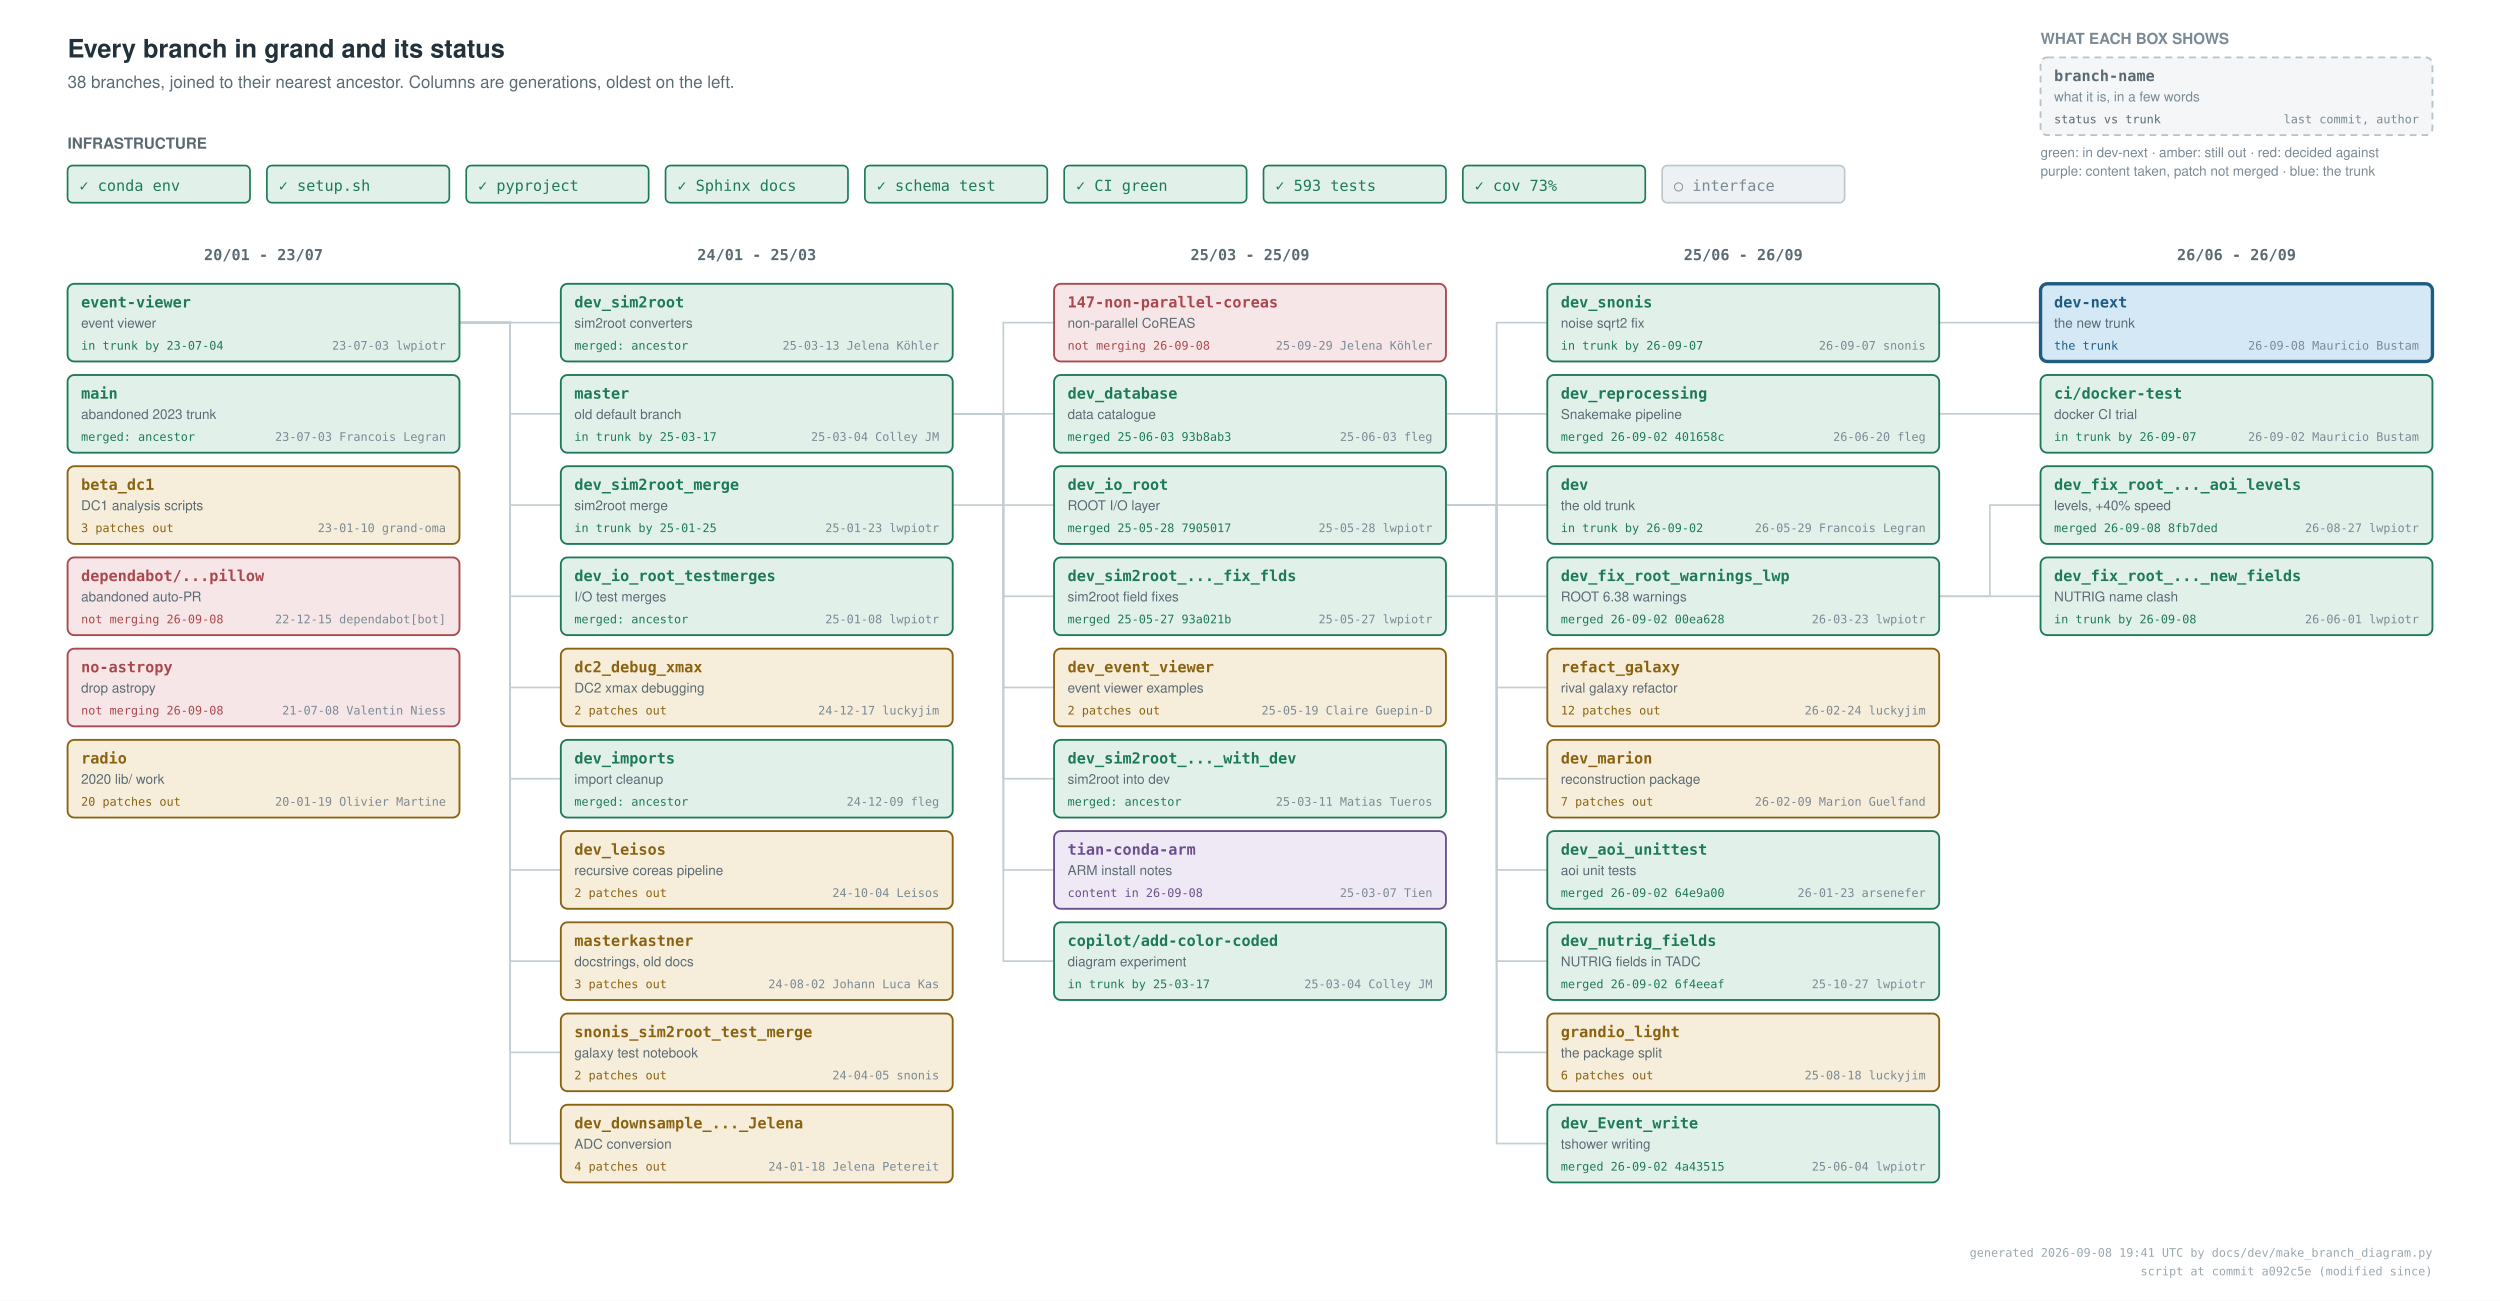
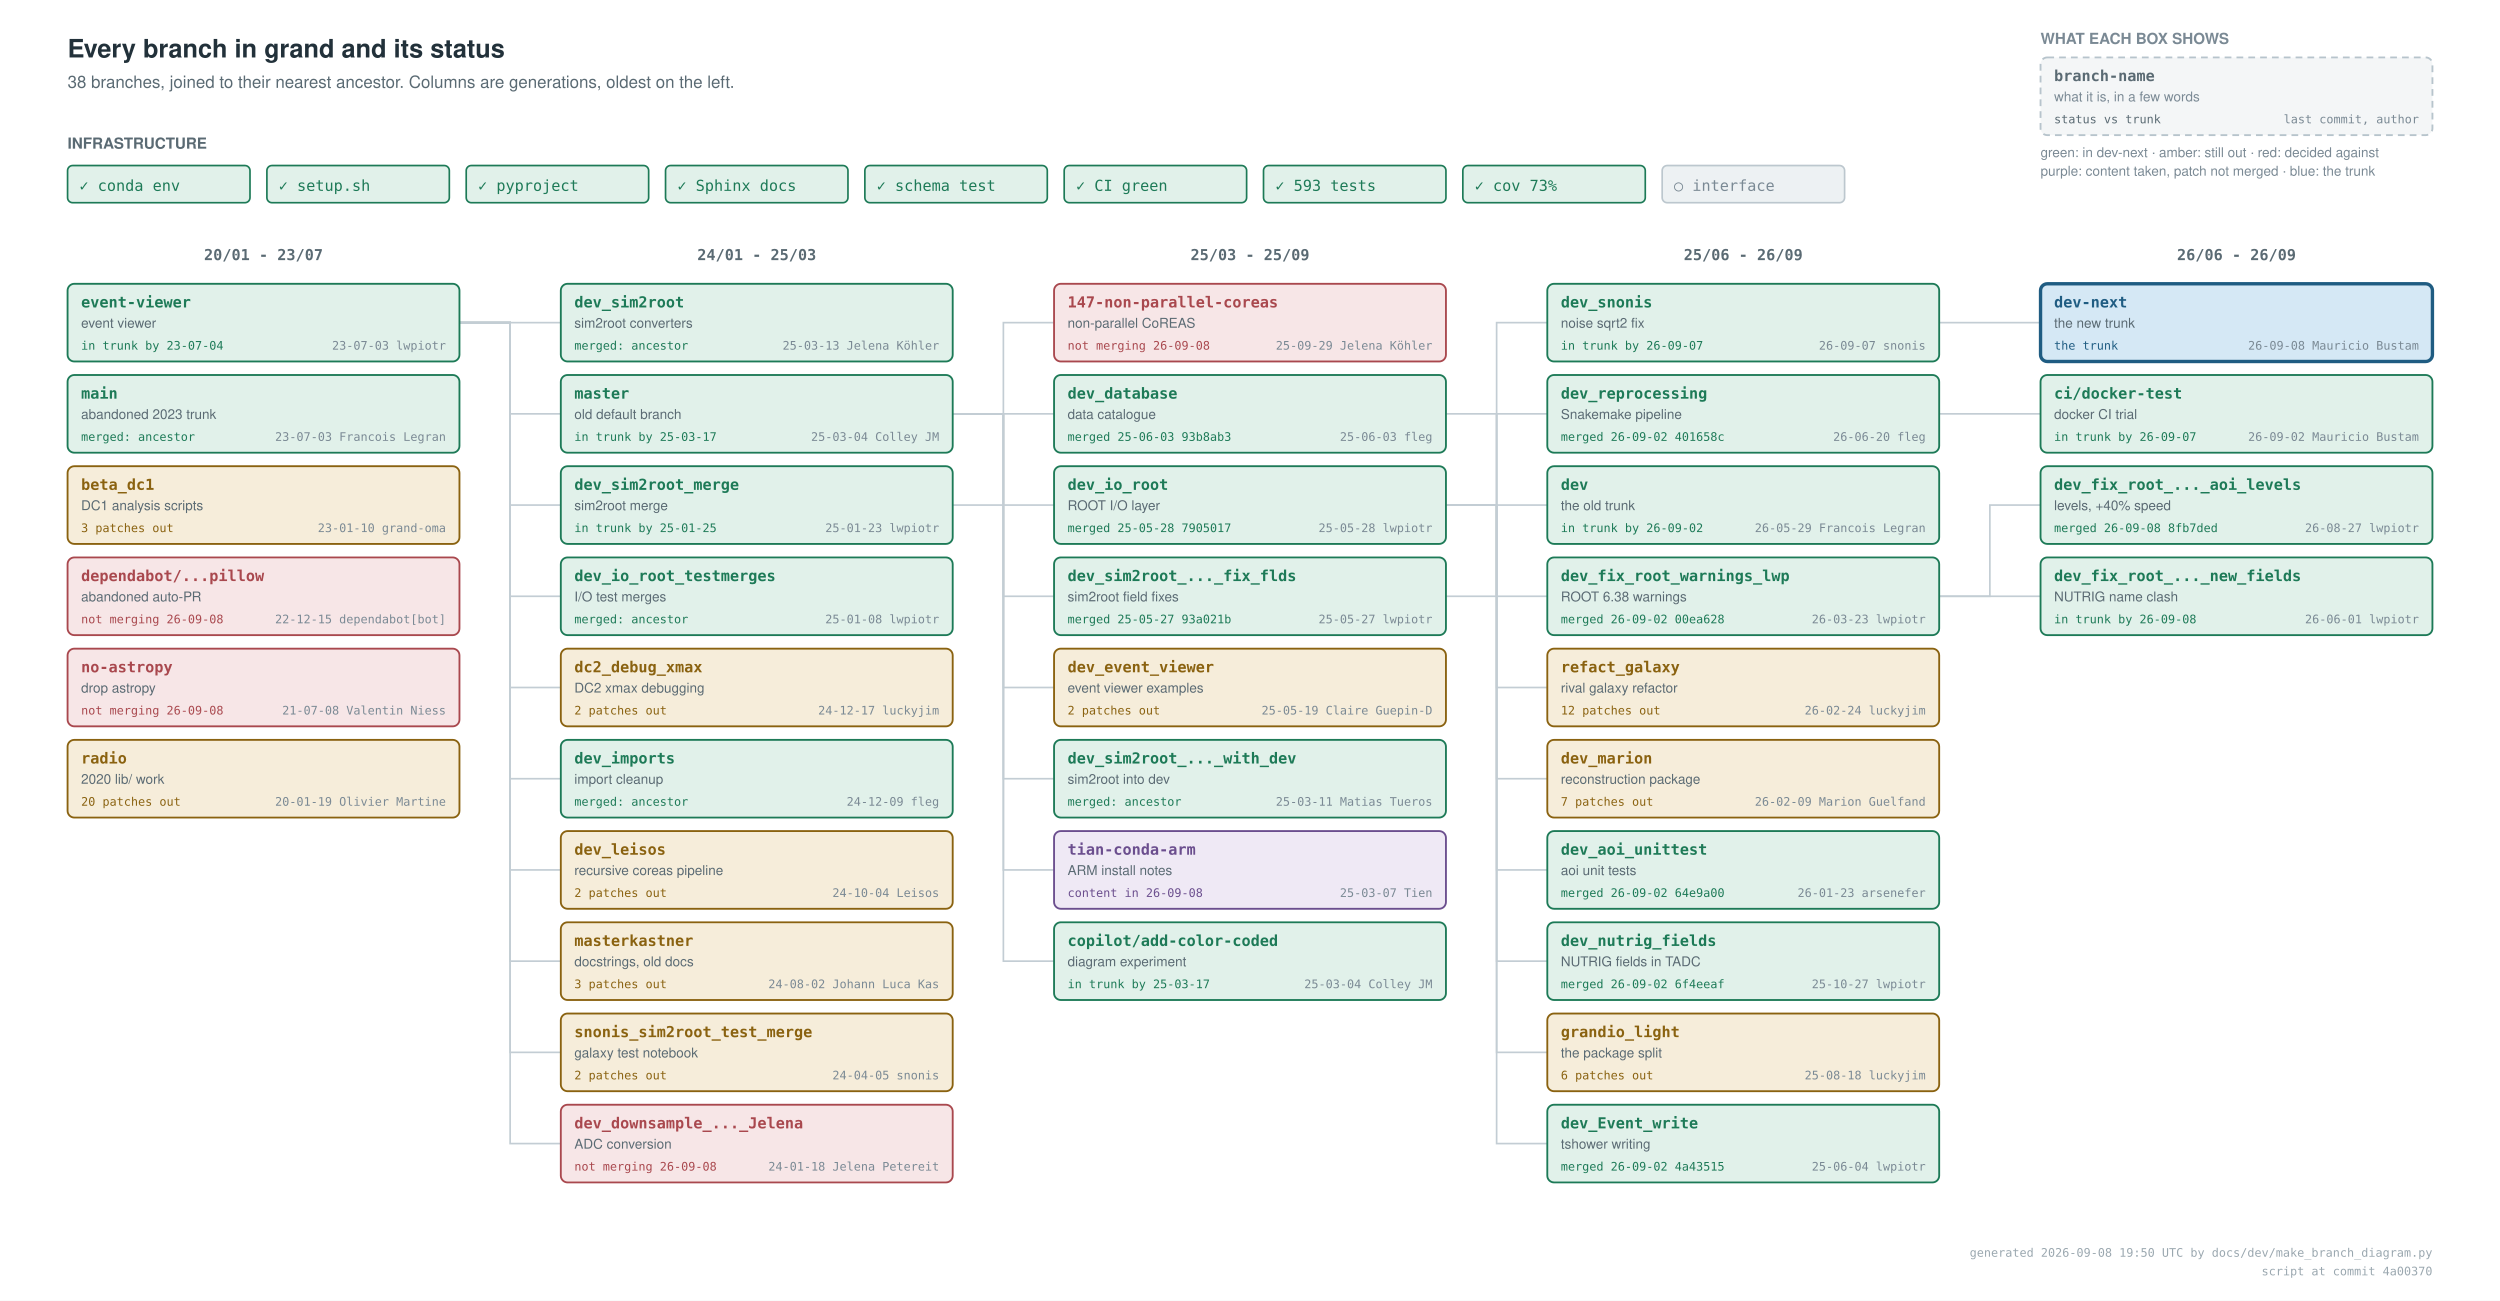
<svg xmlns="http://www.w3.org/2000/svg" viewBox="0 0 1480 770" width="1480" height="770" font-family="IBM Plex Sans, Helvetica, Arial, sans-serif">
  <rect width="1480" height="770" fill="#FFFFFF" />
  <text x="40" y="34" font-size="15" font-weight="600" fill="#22313A">Every branch in grand and its status</text>
  <text x="40" y="52" font-size="10" fill="#5A6A73">38 branches, joined to their nearest ancestor. Columns are generations, oldest on the left.</text>
  <text x="1208.0" y="26.0" font-size="9" font-weight="600" fill="#7A8994">WHAT EACH BOX SHOWS</text>
  <rect x="1208.0" y="34.0" width="232" height="46" rx="4" fill="#F4F6F7" stroke="#B7C4CC" stroke-width="1.1" stroke-dasharray="4 3" />
  <text x="1216.0" y="48.0" font-family="IBM Plex Mono, monospace" font-size="9" font-weight="600" fill="#5A6A73">branch-name</text>
  <text x="1216.0" y="60.0" font-size="8" fill="#7A8994">what it is, in a few words</text>
  <text x="1216.0" y="73.0" font-family="IBM Plex Mono, monospace" font-size="7" fill="#5A6A73">status vs trunk</text>
  <text x="1432.0" y="73.0" font-family="IBM Plex Mono, monospace" font-size="7" fill="#7A8994" text-anchor="end">last commit, author</text>
  <text x="1208.0" y="93.0" font-size="8" fill="#7A8994">green: in dev-next · amber: still out · red: decided against</text>
  <text x="1208.0" y="104.0" font-size="8" fill="#7A8994">purple: content taken, patch not merged · blue: the trunk</text>
  <text x="40" y="88" font-size="9" font-weight="600" fill="#5A6A73">INFRASTRUCTURE</text>
  <rect x="40.0" y="98" width="108" height="22" rx="3" fill="#E1F1EA" stroke="#1D7A57" stroke-width="1" />
  <text x="47.0" y="113" font-family="IBM Plex Mono, monospace" font-size="9" fill="#1D7A57">✓ conda env</text>
  <rect x="158.0" y="98" width="108" height="22" rx="3" fill="#E1F1EA" stroke="#1D7A57" stroke-width="1" />
  <text x="165.0" y="113" font-family="IBM Plex Mono, monospace" font-size="9" fill="#1D7A57">✓ setup.sh</text>
  <rect x="276.0" y="98" width="108" height="22" rx="3" fill="#E1F1EA" stroke="#1D7A57" stroke-width="1" />
  <text x="283.0" y="113" font-family="IBM Plex Mono, monospace" font-size="9" fill="#1D7A57">✓ pyproject</text>
  <rect x="394.0" y="98" width="108" height="22" rx="3" fill="#E1F1EA" stroke="#1D7A57" stroke-width="1" />
  <text x="401.0" y="113" font-family="IBM Plex Mono, monospace" font-size="9" fill="#1D7A57">✓ Sphinx docs</text>
  <rect x="512.0" y="98" width="108" height="22" rx="3" fill="#E1F1EA" stroke="#1D7A57" stroke-width="1" />
  <text x="519.0" y="113" font-family="IBM Plex Mono, monospace" font-size="9" fill="#1D7A57">✓ schema test</text>
  <rect x="630.0" y="98" width="108" height="22" rx="3" fill="#E1F1EA" stroke="#1D7A57" stroke-width="1" />
  <text x="637.0" y="113" font-family="IBM Plex Mono, monospace" font-size="9" fill="#1D7A57">✓ CI green</text>
  <rect x="748.0" y="98" width="108" height="22" rx="3" fill="#E1F1EA" stroke="#1D7A57" stroke-width="1" />
  <text x="755.0" y="113" font-family="IBM Plex Mono, monospace" font-size="9" fill="#1D7A57">✓ 593 tests</text>
  <rect x="866.0" y="98" width="108" height="22" rx="3" fill="#E1F1EA" stroke="#1D7A57" stroke-width="1" />
  <text x="873.0" y="113" font-family="IBM Plex Mono, monospace" font-size="9" fill="#1D7A57">✓ cov 73%</text>
  <rect x="984.0" y="98" width="108" height="22" rx="3" fill="#EDF1F3" stroke="#BCC7CE" stroke-width="1" />
  <text x="991.0" y="113" font-family="IBM Plex Mono, monospace" font-size="9" fill="#7A8994">○ interface</text>
  <text x="156.0" y="154.0" font-family="IBM Plex Mono, monospace" font-size="9" font-weight="600" fill="#5A6A73" text-anchor="middle">20/01 - 23/07</text>
  <text x="448.0" y="154.0" font-family="IBM Plex Mono, monospace" font-size="9" font-weight="600" fill="#5A6A73" text-anchor="middle">24/01 - 25/03</text>
  <text x="740.0" y="154.0" font-family="IBM Plex Mono, monospace" font-size="9" font-weight="600" fill="#5A6A73" text-anchor="middle">25/03 - 25/09</text>
  <text x="1032.0" y="154.0" font-family="IBM Plex Mono, monospace" font-size="9" font-weight="600" fill="#5A6A73" text-anchor="middle">25/06 - 26/09</text>
  <text x="1324.0" y="154.0" font-family="IBM Plex Mono, monospace" font-size="9" font-weight="600" fill="#5A6A73" text-anchor="middle">26/06 - 26/09</text>
  <path d="M 564.0 245.0 H 594.0 V 191.0 H 624.0" fill="none" stroke="#C3CDD4" stroke-width="1" />
  <path d="M 1148.0 245.0 H 1178.0 V 245.0 H 1208.0" fill="none" stroke="#C3CDD4" stroke-width="1" />
  <path d="M 564.0 245.0 H 594.0 V 569.0 H 624.0" fill="none" stroke="#C3CDD4" stroke-width="1" />
  <path d="M 272.0 191.0 H 302.0 V 407.0 H 332.0" fill="none" stroke="#C3CDD4" stroke-width="1" />
  <path d="M 856.0 299.0 H 886.0 V 299.0 H 916.0" fill="none" stroke="#C3CDD4" stroke-width="1" />
  <path d="M 1148.0 191.0 H 1178.0 V 191.0 H 1208.0" fill="none" stroke="#C3CDD4" stroke-width="1" />
  <path d="M 856.0 245.0 H 886.0 V 677.0 H 916.0" fill="none" stroke="#C3CDD4" stroke-width="1" />
  <path d="M 856.0 299.0 H 886.0 V 515.0 H 916.0" fill="none" stroke="#C3CDD4" stroke-width="1" />
  <path d="M 564.0 245.0 H 594.0 V 245.0 H 624.0" fill="none" stroke="#C3CDD4" stroke-width="1" />
  <path d="M 272.0 191.0 H 302.0 V 677.0 H 332.0" fill="none" stroke="#C3CDD4" stroke-width="1" />
  <path d="M 564.0 245.0 H 594.0 V 407.0 H 624.0" fill="none" stroke="#C3CDD4" stroke-width="1" />
  <path d="M 1148.0 353.0 H 1178.0 V 299.0 H 1208.0" fill="none" stroke="#C3CDD4" stroke-width="1" />
  <path d="M 856.0 299.0 H 886.0 V 353.0 H 916.0" fill="none" stroke="#C3CDD4" stroke-width="1" />
  <path d="M 1148.0 353.0 H 1178.0 V 353.0 H 1208.0" fill="none" stroke="#C3CDD4" stroke-width="1" />
  <path d="M 272.0 191.0 H 302.0 V 461.0 H 332.0" fill="none" stroke="#C3CDD4" stroke-width="1" />
  <path d="M 564.0 245.0 H 594.0 V 299.0 H 624.0" fill="none" stroke="#C3CDD4" stroke-width="1" />
  <path d="M 272.0 191.0 H 302.0 V 353.0 H 332.0" fill="none" stroke="#C3CDD4" stroke-width="1" />
  <path d="M 272.0 191.0 H 302.0 V 515.0 H 332.0" fill="none" stroke="#C3CDD4" stroke-width="1" />
  <path d="M 856.0 299.0 H 886.0 V 461.0 H 916.0" fill="none" stroke="#C3CDD4" stroke-width="1" />
  <path d="M 856.0 299.0 H 886.0 V 569.0 H 916.0" fill="none" stroke="#C3CDD4" stroke-width="1" />
  <path d="M 856.0 299.0 H 886.0 V 245.0 H 916.0" fill="none" stroke="#C3CDD4" stroke-width="1" />
  <path d="M 272.0 191.0 H 302.0 V 191.0 H 332.0" fill="none" stroke="#C3CDD4" stroke-width="1" />
  <path d="M 272.0 191.0 H 302.0 V 299.0 H 332.0" fill="none" stroke="#C3CDD4" stroke-width="1" />
  <path d="M 564.0 299.0 H 594.0 V 461.0 H 624.0" fill="none" stroke="#C3CDD4" stroke-width="1" />
  <path d="M 564.0 245.0 H 594.0 V 353.0 H 624.0" fill="none" stroke="#C3CDD4" stroke-width="1" />
  <path d="M 856.0 353.0 H 886.0 V 191.0 H 916.0" fill="none" stroke="#C3CDD4" stroke-width="1" />
  <path d="M 856.0 299.0 H 886.0 V 623.0 H 916.0" fill="none" stroke="#C3CDD4" stroke-width="1" />
  <path d="M 272.0 191.0 H 302.0 V 245.0 H 332.0" fill="none" stroke="#C3CDD4" stroke-width="1" />
  <path d="M 272.0 191.0 H 302.0 V 569.0 H 332.0" fill="none" stroke="#C3CDD4" stroke-width="1" />
  <path d="M 856.0 299.0 H 886.0 V 407.0 H 916.0" fill="none" stroke="#C3CDD4" stroke-width="1" />
  <path d="M 272.0 191.0 H 302.0 V 623.0 H 332.0" fill="none" stroke="#C3CDD4" stroke-width="1" />
  <path d="M 564.0 245.0 H 594.0 V 515.0 H 624.0" fill="none" stroke="#C3CDD4" stroke-width="1" />
  <rect x="624.0" y="168.0" width="232" height="46" rx="4" fill="#F7E6E7" stroke="#A9484E" stroke-width="1.1" />
  <text x="632.0" y="182.0" font-family="IBM Plex Mono, monospace" font-size="9" font-weight="600" fill="#A9484E">147-non-parallel-coreas</text>
  <text x="632.0" y="194.0" font-size="8" fill="#5A6A73">non-parallel CoREAS</text>
  <text x="632.0" y="207.0" font-family="IBM Plex Mono, monospace" font-size="7" fill="#A9484E">not merging 26-09-08</text>
  <text x="848.0" y="207.0" font-family="IBM Plex Mono, monospace" font-size="7" fill="#7A8994" text-anchor="end">25-09-29 Jelena Köhler</text>
  <rect x="40.0" y="276.0" width="232" height="46" rx="4" fill="#F6EDDA" stroke="#8A6210" stroke-width="1.1" />
  <text x="48.0" y="290.0" font-family="IBM Plex Mono, monospace" font-size="9" font-weight="600" fill="#8A6210">beta_dc1</text>
  <text x="48.0" y="302.0" font-size="8" fill="#5A6A73">DC1 analysis scripts</text>
  <text x="48.0" y="315.0" font-family="IBM Plex Mono, monospace" font-size="7" fill="#8A6210">3 patches out</text>
  <text x="264.0" y="315.0" font-family="IBM Plex Mono, monospace" font-size="7" fill="#7A8994" text-anchor="end">23-01-10 grand-oma</text>
  <rect x="1208.0" y="222.0" width="232" height="46" rx="4" fill="#E1F1EA" stroke="#1D7A57" stroke-width="1.1" />
  <text x="1216.0" y="236.0" font-family="IBM Plex Mono, monospace" font-size="9" font-weight="600" fill="#1D7A57">ci/docker-test</text>
  <text x="1216.0" y="248.0" font-size="8" fill="#5A6A73">docker CI trial</text>
  <text x="1216.0" y="261.0" font-family="IBM Plex Mono, monospace" font-size="7" fill="#1D7A57">in trunk by 26-09-07</text>
  <text x="1432.0" y="261.0" font-family="IBM Plex Mono, monospace" font-size="7" fill="#7A8994" text-anchor="end">26-09-02 Mauricio Bustam</text>
  <rect x="624.0" y="546.0" width="232" height="46" rx="4" fill="#E1F1EA" stroke="#1D7A57" stroke-width="1.1" />
  <text x="632.0" y="560.0" font-family="IBM Plex Mono, monospace" font-size="9" font-weight="600" fill="#1D7A57">copilot/add-color-coded</text>
  <text x="632.0" y="572.0" font-size="8" fill="#5A6A73">diagram experiment</text>
  <text x="632.0" y="585.0" font-family="IBM Plex Mono, monospace" font-size="7" fill="#1D7A57">in trunk by 25-03-17</text>
  <text x="848.0" y="585.0" font-family="IBM Plex Mono, monospace" font-size="7" fill="#7A8994" text-anchor="end">25-03-04 Colley JM</text>
  <rect x="332.0" y="384.0" width="232" height="46" rx="4" fill="#F6EDDA" stroke="#8A6210" stroke-width="1.1" />
  <text x="340.0" y="398.0" font-family="IBM Plex Mono, monospace" font-size="9" font-weight="600" fill="#8A6210">dc2_debug_xmax</text>
  <text x="340.0" y="410.0" font-size="8" fill="#5A6A73">DC2 xmax debugging</text>
  <text x="340.0" y="423.0" font-family="IBM Plex Mono, monospace" font-size="7" fill="#8A6210">2 patches out</text>
  <text x="556.0" y="423.0" font-family="IBM Plex Mono, monospace" font-size="7" fill="#7A8994" text-anchor="end">24-12-17 luckyjim</text>
  <rect x="40.0" y="330.0" width="232" height="46" rx="4" fill="#F7E6E7" stroke="#A9484E" stroke-width="1.1" />
  <text x="48.0" y="344.0" font-family="IBM Plex Mono, monospace" font-size="9" font-weight="600" fill="#A9484E">dependabot/...pillow</text>
  <text x="48.0" y="356.0" font-size="8" fill="#5A6A73">abandoned auto-PR</text>
  <text x="48.0" y="369.0" font-family="IBM Plex Mono, monospace" font-size="7" fill="#A9484E">not merging 26-09-08</text>
  <text x="264.0" y="369.0" font-family="IBM Plex Mono, monospace" font-size="7" fill="#7A8994" text-anchor="end">22-12-15 dependabot[bot]</text>
  <rect x="916.0" y="276.0" width="232" height="46" rx="4" fill="#E1F1EA" stroke="#1D7A57" stroke-width="1.1" />
  <text x="924.0" y="290.0" font-family="IBM Plex Mono, monospace" font-size="9" font-weight="600" fill="#1D7A57">dev</text>
  <text x="924.0" y="302.0" font-size="8" fill="#5A6A73">the old trunk</text>
  <text x="924.0" y="315.0" font-family="IBM Plex Mono, monospace" font-size="7" fill="#1D7A57">in trunk by 26-09-02</text>
  <text x="1140.0" y="315.0" font-family="IBM Plex Mono, monospace" font-size="7" fill="#7A8994" text-anchor="end">26-05-29 Francois Legran</text>
  <rect x="1208.0" y="168.0" width="232" height="46" rx="4" fill="#D5E8F5" stroke="#1F5C82" stroke-width="2" />
  <text x="1216.0" y="182.0" font-family="IBM Plex Mono, monospace" font-size="9" font-weight="600" fill="#1F5C82">dev-next</text>
  <text x="1216.0" y="194.0" font-size="8" fill="#5A6A73">the new trunk</text>
  <text x="1216.0" y="207.0" font-family="IBM Plex Mono, monospace" font-size="7" fill="#1F5C82">the trunk</text>
  <text x="1432.0" y="207.0" font-family="IBM Plex Mono, monospace" font-size="7" fill="#7A8994" text-anchor="end">26-09-08 Mauricio Bustam</text>
  <rect x="916.0" y="654.0" width="232" height="46" rx="4" fill="#E1F1EA" stroke="#1D7A57" stroke-width="1.1" />
  <text x="924.0" y="668.0" font-family="IBM Plex Mono, monospace" font-size="9" font-weight="600" fill="#1D7A57">dev_Event_write</text>
  <text x="924.0" y="680.0" font-size="8" fill="#5A6A73">tshower writing</text>
  <text x="924.0" y="693.0" font-family="IBM Plex Mono, monospace" font-size="7" fill="#1D7A57">merged 26-09-02 4a43515</text>
  <text x="1140.0" y="693.0" font-family="IBM Plex Mono, monospace" font-size="7" fill="#7A8994" text-anchor="end">25-06-04 lwpiotr</text>
  <rect x="916.0" y="492.0" width="232" height="46" rx="4" fill="#E1F1EA" stroke="#1D7A57" stroke-width="1.1" />
  <text x="924.0" y="506.0" font-family="IBM Plex Mono, monospace" font-size="9" font-weight="600" fill="#1D7A57">dev_aoi_unittest</text>
  <text x="924.0" y="518.0" font-size="8" fill="#5A6A73">aoi unit tests</text>
  <text x="924.0" y="531.0" font-family="IBM Plex Mono, monospace" font-size="7" fill="#1D7A57">merged 26-09-02 64e9a00</text>
  <text x="1140.0" y="531.0" font-family="IBM Plex Mono, monospace" font-size="7" fill="#7A8994" text-anchor="end">26-01-23 arsenefer</text>
  <rect x="624.0" y="222.0" width="232" height="46" rx="4" fill="#E1F1EA" stroke="#1D7A57" stroke-width="1.1" />
  <text x="632.0" y="236.0" font-family="IBM Plex Mono, monospace" font-size="9" font-weight="600" fill="#1D7A57">dev_database</text>
  <text x="632.0" y="248.0" font-size="8" fill="#5A6A73">data catalogue</text>
  <text x="632.0" y="261.0" font-family="IBM Plex Mono, monospace" font-size="7" fill="#1D7A57">merged 25-06-03 93b8ab3</text>
  <text x="848.0" y="261.0" font-family="IBM Plex Mono, monospace" font-size="7" fill="#7A8994" text-anchor="end">25-06-03 fleg</text>
-   <rect x="332.0" y="654.0" width="232" height="46" rx="4" fill="#F6EDDA" stroke="#8A6210" stroke-width="1.1" />
-   <text x="340.0" y="668.0" font-family="IBM Plex Mono, monospace" font-size="9" font-weight="600" fill="#8A6210">dev_downsample_..._Jelena</text>
+   <rect x="332.0" y="654.0" width="232" height="46" rx="4" fill="#F7E6E7" stroke="#A9484E" stroke-width="1.1" />
+   <text x="340.0" y="668.0" font-family="IBM Plex Mono, monospace" font-size="9" font-weight="600" fill="#A9484E">dev_downsample_..._Jelena</text>
  <text x="340.0" y="680.0" font-size="8" fill="#5A6A73">ADC conversion</text>
-   <text x="340.0" y="693.0" font-family="IBM Plex Mono, monospace" font-size="7" fill="#8A6210">4 patches out</text>
+   <text x="340.0" y="693.0" font-family="IBM Plex Mono, monospace" font-size="7" fill="#A9484E">not merging 26-09-08</text>
  <text x="556.0" y="693.0" font-family="IBM Plex Mono, monospace" font-size="7" fill="#7A8994" text-anchor="end">24-01-18 Jelena Petereit</text>
  <rect x="624.0" y="384.0" width="232" height="46" rx="4" fill="#F6EDDA" stroke="#8A6210" stroke-width="1.1" />
  <text x="632.0" y="398.0" font-family="IBM Plex Mono, monospace" font-size="9" font-weight="600" fill="#8A6210">dev_event_viewer</text>
  <text x="632.0" y="410.0" font-size="8" fill="#5A6A73">event viewer examples</text>
  <text x="632.0" y="423.0" font-family="IBM Plex Mono, monospace" font-size="7" fill="#8A6210">2 patches out</text>
  <text x="848.0" y="423.0" font-family="IBM Plex Mono, monospace" font-size="7" fill="#7A8994" text-anchor="end">25-05-19 Claire Guepin-D</text>
  <rect x="1208.0" y="276.0" width="232" height="46" rx="4" fill="#E1F1EA" stroke="#1D7A57" stroke-width="1.1" />
  <text x="1216.0" y="290.0" font-family="IBM Plex Mono, monospace" font-size="9" font-weight="600" fill="#1D7A57">dev_fix_root_..._aoi_levels</text>
  <text x="1216.0" y="302.0" font-size="8" fill="#5A6A73">levels, +40% speed</text>
  <text x="1216.0" y="315.0" font-family="IBM Plex Mono, monospace" font-size="7" fill="#1D7A57">merged 26-09-08 8fb7ded</text>
  <text x="1432.0" y="315.0" font-family="IBM Plex Mono, monospace" font-size="7" fill="#7A8994" text-anchor="end">26-08-27 lwpiotr</text>
  <rect x="916.0" y="330.0" width="232" height="46" rx="4" fill="#E1F1EA" stroke="#1D7A57" stroke-width="1.1" />
  <text x="924.0" y="344.0" font-family="IBM Plex Mono, monospace" font-size="9" font-weight="600" fill="#1D7A57">dev_fix_root_warnings_lwp</text>
  <text x="924.0" y="356.0" font-size="8" fill="#5A6A73">ROOT 6.38 warnings</text>
  <text x="924.0" y="369.0" font-family="IBM Plex Mono, monospace" font-size="7" fill="#1D7A57">merged 26-09-02 00ea628</text>
  <text x="1140.0" y="369.0" font-family="IBM Plex Mono, monospace" font-size="7" fill="#7A8994" text-anchor="end">26-03-23 lwpiotr</text>
  <rect x="1208.0" y="330.0" width="232" height="46" rx="4" fill="#E1F1EA" stroke="#1D7A57" stroke-width="1.1" />
  <text x="1216.0" y="344.0" font-family="IBM Plex Mono, monospace" font-size="9" font-weight="600" fill="#1D7A57">dev_fix_root_..._new_fields</text>
  <text x="1216.0" y="356.0" font-size="8" fill="#5A6A73">NUTRIG name clash</text>
  <text x="1216.0" y="369.0" font-family="IBM Plex Mono, monospace" font-size="7" fill="#1D7A57">in trunk by 26-09-08</text>
  <text x="1432.0" y="369.0" font-family="IBM Plex Mono, monospace" font-size="7" fill="#7A8994" text-anchor="end">26-06-01 lwpiotr</text>
  <rect x="332.0" y="438.0" width="232" height="46" rx="4" fill="#E1F1EA" stroke="#1D7A57" stroke-width="1.1" />
  <text x="340.0" y="452.0" font-family="IBM Plex Mono, monospace" font-size="9" font-weight="600" fill="#1D7A57">dev_imports</text>
  <text x="340.0" y="464.0" font-size="8" fill="#5A6A73">import cleanup</text>
  <text x="340.0" y="477.0" font-family="IBM Plex Mono, monospace" font-size="7" fill="#1D7A57">merged: ancestor</text>
  <text x="556.0" y="477.0" font-family="IBM Plex Mono, monospace" font-size="7" fill="#7A8994" text-anchor="end">24-12-09 fleg</text>
  <rect x="624.0" y="276.0" width="232" height="46" rx="4" fill="#E1F1EA" stroke="#1D7A57" stroke-width="1.1" />
  <text x="632.0" y="290.0" font-family="IBM Plex Mono, monospace" font-size="9" font-weight="600" fill="#1D7A57">dev_io_root</text>
  <text x="632.0" y="302.0" font-size="8" fill="#5A6A73">ROOT I/O layer</text>
  <text x="632.0" y="315.0" font-family="IBM Plex Mono, monospace" font-size="7" fill="#1D7A57">merged 25-05-28 7905017</text>
  <text x="848.0" y="315.0" font-family="IBM Plex Mono, monospace" font-size="7" fill="#7A8994" text-anchor="end">25-05-28 lwpiotr</text>
  <rect x="332.0" y="330.0" width="232" height="46" rx="4" fill="#E1F1EA" stroke="#1D7A57" stroke-width="1.1" />
  <text x="340.0" y="344.0" font-family="IBM Plex Mono, monospace" font-size="9" font-weight="600" fill="#1D7A57">dev_io_root_testmerges</text>
  <text x="340.0" y="356.0" font-size="8" fill="#5A6A73">I/O test merges</text>
  <text x="340.0" y="369.0" font-family="IBM Plex Mono, monospace" font-size="7" fill="#1D7A57">merged: ancestor</text>
  <text x="556.0" y="369.0" font-family="IBM Plex Mono, monospace" font-size="7" fill="#7A8994" text-anchor="end">25-01-08 lwpiotr</text>
  <rect x="332.0" y="492.0" width="232" height="46" rx="4" fill="#F6EDDA" stroke="#8A6210" stroke-width="1.1" />
  <text x="340.0" y="506.0" font-family="IBM Plex Mono, monospace" font-size="9" font-weight="600" fill="#8A6210">dev_leisos</text>
  <text x="340.0" y="518.0" font-size="8" fill="#5A6A73">recursive coreas pipeline</text>
  <text x="340.0" y="531.0" font-family="IBM Plex Mono, monospace" font-size="7" fill="#8A6210">2 patches out</text>
  <text x="556.0" y="531.0" font-family="IBM Plex Mono, monospace" font-size="7" fill="#7A8994" text-anchor="end">24-10-04 Leisos</text>
  <rect x="916.0" y="438.0" width="232" height="46" rx="4" fill="#F6EDDA" stroke="#8A6210" stroke-width="1.1" />
  <text x="924.0" y="452.0" font-family="IBM Plex Mono, monospace" font-size="9" font-weight="600" fill="#8A6210">dev_marion</text>
  <text x="924.0" y="464.0" font-size="8" fill="#5A6A73">reconstruction package</text>
  <text x="924.0" y="477.0" font-family="IBM Plex Mono, monospace" font-size="7" fill="#8A6210">7 patches out</text>
  <text x="1140.0" y="477.0" font-family="IBM Plex Mono, monospace" font-size="7" fill="#7A8994" text-anchor="end">26-02-09 Marion Guelfand</text>
  <rect x="916.0" y="546.0" width="232" height="46" rx="4" fill="#E1F1EA" stroke="#1D7A57" stroke-width="1.1" />
  <text x="924.0" y="560.0" font-family="IBM Plex Mono, monospace" font-size="9" font-weight="600" fill="#1D7A57">dev_nutrig_fields</text>
  <text x="924.0" y="572.0" font-size="8" fill="#5A6A73">NUTRIG fields in TADC</text>
  <text x="924.0" y="585.0" font-family="IBM Plex Mono, monospace" font-size="7" fill="#1D7A57">merged 26-09-02 6f4eeaf</text>
  <text x="1140.0" y="585.0" font-family="IBM Plex Mono, monospace" font-size="7" fill="#7A8994" text-anchor="end">25-10-27 lwpiotr</text>
  <rect x="916.0" y="222.0" width="232" height="46" rx="4" fill="#E1F1EA" stroke="#1D7A57" stroke-width="1.1" />
  <text x="924.0" y="236.0" font-family="IBM Plex Mono, monospace" font-size="9" font-weight="600" fill="#1D7A57">dev_reprocessing</text>
  <text x="924.0" y="248.0" font-size="8" fill="#5A6A73">Snakemake pipeline</text>
  <text x="924.0" y="261.0" font-family="IBM Plex Mono, monospace" font-size="7" fill="#1D7A57">merged 26-09-02 401658c</text>
  <text x="1140.0" y="261.0" font-family="IBM Plex Mono, monospace" font-size="7" fill="#7A8994" text-anchor="end">26-06-20 fleg</text>
  <rect x="332.0" y="168.0" width="232" height="46" rx="4" fill="#E1F1EA" stroke="#1D7A57" stroke-width="1.1" />
  <text x="340.0" y="182.0" font-family="IBM Plex Mono, monospace" font-size="9" font-weight="600" fill="#1D7A57">dev_sim2root</text>
  <text x="340.0" y="194.0" font-size="8" fill="#5A6A73">sim2root converters</text>
  <text x="340.0" y="207.0" font-family="IBM Plex Mono, monospace" font-size="7" fill="#1D7A57">merged: ancestor</text>
  <text x="556.0" y="207.0" font-family="IBM Plex Mono, monospace" font-size="7" fill="#7A8994" text-anchor="end">25-03-13 Jelena Köhler</text>
  <rect x="332.0" y="276.0" width="232" height="46" rx="4" fill="#E1F1EA" stroke="#1D7A57" stroke-width="1.1" />
  <text x="340.0" y="290.0" font-family="IBM Plex Mono, monospace" font-size="9" font-weight="600" fill="#1D7A57">dev_sim2root_merge</text>
  <text x="340.0" y="302.0" font-size="8" fill="#5A6A73">sim2root merge</text>
  <text x="340.0" y="315.0" font-family="IBM Plex Mono, monospace" font-size="7" fill="#1D7A57">in trunk by 25-01-25</text>
  <text x="556.0" y="315.0" font-family="IBM Plex Mono, monospace" font-size="7" fill="#7A8994" text-anchor="end">25-01-23 lwpiotr</text>
  <rect x="624.0" y="438.0" width="232" height="46" rx="4" fill="#E1F1EA" stroke="#1D7A57" stroke-width="1.1" />
  <text x="632.0" y="452.0" font-family="IBM Plex Mono, monospace" font-size="9" font-weight="600" fill="#1D7A57">dev_sim2root_..._with_dev</text>
  <text x="632.0" y="464.0" font-size="8" fill="#5A6A73">sim2root into dev</text>
  <text x="632.0" y="477.0" font-family="IBM Plex Mono, monospace" font-size="7" fill="#1D7A57">merged: ancestor</text>
  <text x="848.0" y="477.0" font-family="IBM Plex Mono, monospace" font-size="7" fill="#7A8994" text-anchor="end">25-03-11 Matias Tueros</text>
  <rect x="624.0" y="330.0" width="232" height="46" rx="4" fill="#E1F1EA" stroke="#1D7A57" stroke-width="1.1" />
  <text x="632.0" y="344.0" font-family="IBM Plex Mono, monospace" font-size="9" font-weight="600" fill="#1D7A57">dev_sim2root_..._fix_flds</text>
  <text x="632.0" y="356.0" font-size="8" fill="#5A6A73">sim2root field fixes</text>
  <text x="632.0" y="369.0" font-family="IBM Plex Mono, monospace" font-size="7" fill="#1D7A57">merged 25-05-27 93a021b</text>
  <text x="848.0" y="369.0" font-family="IBM Plex Mono, monospace" font-size="7" fill="#7A8994" text-anchor="end">25-05-27 lwpiotr</text>
  <rect x="916.0" y="168.0" width="232" height="46" rx="4" fill="#E1F1EA" stroke="#1D7A57" stroke-width="1.1" />
  <text x="924.0" y="182.0" font-family="IBM Plex Mono, monospace" font-size="9" font-weight="600" fill="#1D7A57">dev_snonis</text>
  <text x="924.0" y="194.0" font-size="8" fill="#5A6A73">noise sqrt2 fix</text>
  <text x="924.0" y="207.0" font-family="IBM Plex Mono, monospace" font-size="7" fill="#1D7A57">in trunk by 26-09-07</text>
  <text x="1140.0" y="207.0" font-family="IBM Plex Mono, monospace" font-size="7" fill="#7A8994" text-anchor="end">26-09-07 snonis</text>
  <rect x="40.0" y="168.0" width="232" height="46" rx="4" fill="#E1F1EA" stroke="#1D7A57" stroke-width="1.1" />
  <text x="48.0" y="182.0" font-family="IBM Plex Mono, monospace" font-size="9" font-weight="600" fill="#1D7A57">event-viewer</text>
  <text x="48.0" y="194.0" font-size="8" fill="#5A6A73">event viewer</text>
  <text x="48.0" y="207.0" font-family="IBM Plex Mono, monospace" font-size="7" fill="#1D7A57">in trunk by 23-07-04</text>
  <text x="264.0" y="207.0" font-family="IBM Plex Mono, monospace" font-size="7" fill="#7A8994" text-anchor="end">23-07-03 lwpiotr</text>
  <rect x="916.0" y="600.0" width="232" height="46" rx="4" fill="#F6EDDA" stroke="#8A6210" stroke-width="1.1" />
  <text x="924.0" y="614.0" font-family="IBM Plex Mono, monospace" font-size="9" font-weight="600" fill="#8A6210">grandio_light</text>
  <text x="924.0" y="626.0" font-size="8" fill="#5A6A73">the package split</text>
  <text x="924.0" y="639.0" font-family="IBM Plex Mono, monospace" font-size="7" fill="#8A6210">6 patches out</text>
  <text x="1140.0" y="639.0" font-family="IBM Plex Mono, monospace" font-size="7" fill="#7A8994" text-anchor="end">25-08-18 luckyjim</text>
  <rect x="40.0" y="222.0" width="232" height="46" rx="4" fill="#E1F1EA" stroke="#1D7A57" stroke-width="1.1" />
  <text x="48.0" y="236.0" font-family="IBM Plex Mono, monospace" font-size="9" font-weight="600" fill="#1D7A57">main</text>
  <text x="48.0" y="248.0" font-size="8" fill="#5A6A73">abandoned 2023 trunk</text>
  <text x="48.0" y="261.0" font-family="IBM Plex Mono, monospace" font-size="7" fill="#1D7A57">merged: ancestor</text>
  <text x="264.0" y="261.0" font-family="IBM Plex Mono, monospace" font-size="7" fill="#7A8994" text-anchor="end">23-07-03 Francois Legran</text>
  <rect x="332.0" y="222.0" width="232" height="46" rx="4" fill="#E1F1EA" stroke="#1D7A57" stroke-width="1.1" />
  <text x="340.0" y="236.0" font-family="IBM Plex Mono, monospace" font-size="9" font-weight="600" fill="#1D7A57">master</text>
  <text x="340.0" y="248.0" font-size="8" fill="#5A6A73">old default branch</text>
  <text x="340.0" y="261.0" font-family="IBM Plex Mono, monospace" font-size="7" fill="#1D7A57">in trunk by 25-03-17</text>
  <text x="556.0" y="261.0" font-family="IBM Plex Mono, monospace" font-size="7" fill="#7A8994" text-anchor="end">25-03-04 Colley JM</text>
  <rect x="332.0" y="546.0" width="232" height="46" rx="4" fill="#F6EDDA" stroke="#8A6210" stroke-width="1.1" />
  <text x="340.0" y="560.0" font-family="IBM Plex Mono, monospace" font-size="9" font-weight="600" fill="#8A6210">masterkastner</text>
  <text x="340.0" y="572.0" font-size="8" fill="#5A6A73">docstrings, old docs</text>
  <text x="340.0" y="585.0" font-family="IBM Plex Mono, monospace" font-size="7" fill="#8A6210">3 patches out</text>
  <text x="556.0" y="585.0" font-family="IBM Plex Mono, monospace" font-size="7" fill="#7A8994" text-anchor="end">24-08-02 Johann Luca Kas</text>
  <rect x="40.0" y="384.0" width="232" height="46" rx="4" fill="#F7E6E7" stroke="#A9484E" stroke-width="1.1" />
  <text x="48.0" y="398.0" font-family="IBM Plex Mono, monospace" font-size="9" font-weight="600" fill="#A9484E">no-astropy</text>
  <text x="48.0" y="410.0" font-size="8" fill="#5A6A73">drop astropy</text>
  <text x="48.0" y="423.0" font-family="IBM Plex Mono, monospace" font-size="7" fill="#A9484E">not merging 26-09-08</text>
  <text x="264.0" y="423.0" font-family="IBM Plex Mono, monospace" font-size="7" fill="#7A8994" text-anchor="end">21-07-08 Valentin Niess</text>
  <rect x="40.0" y="438.0" width="232" height="46" rx="4" fill="#F6EDDA" stroke="#8A6210" stroke-width="1.1" />
  <text x="48.0" y="452.0" font-family="IBM Plex Mono, monospace" font-size="9" font-weight="600" fill="#8A6210">radio</text>
  <text x="48.0" y="464.0" font-size="8" fill="#5A6A73">2020 lib/ work</text>
  <text x="48.0" y="477.0" font-family="IBM Plex Mono, monospace" font-size="7" fill="#8A6210">20 patches out</text>
  <text x="264.0" y="477.0" font-family="IBM Plex Mono, monospace" font-size="7" fill="#7A8994" text-anchor="end">20-01-19 Olivier Martine</text>
  <rect x="916.0" y="384.0" width="232" height="46" rx="4" fill="#F6EDDA" stroke="#8A6210" stroke-width="1.1" />
  <text x="924.0" y="398.0" font-family="IBM Plex Mono, monospace" font-size="9" font-weight="600" fill="#8A6210">refact_galaxy</text>
  <text x="924.0" y="410.0" font-size="8" fill="#5A6A73">rival galaxy refactor</text>
  <text x="924.0" y="423.0" font-family="IBM Plex Mono, monospace" font-size="7" fill="#8A6210">12 patches out</text>
  <text x="1140.0" y="423.0" font-family="IBM Plex Mono, monospace" font-size="7" fill="#7A8994" text-anchor="end">26-02-24 luckyjim</text>
  <rect x="332.0" y="600.0" width="232" height="46" rx="4" fill="#F6EDDA" stroke="#8A6210" stroke-width="1.1" />
  <text x="340.0" y="614.0" font-family="IBM Plex Mono, monospace" font-size="9" font-weight="600" fill="#8A6210">snonis_sim2root_test_merge</text>
  <text x="340.0" y="626.0" font-size="8" fill="#5A6A73">galaxy test notebook</text>
  <text x="340.0" y="639.0" font-family="IBM Plex Mono, monospace" font-size="7" fill="#8A6210">2 patches out</text>
  <text x="556.0" y="639.0" font-family="IBM Plex Mono, monospace" font-size="7" fill="#7A8994" text-anchor="end">24-04-05 snonis</text>
  <rect x="624.0" y="492.0" width="232" height="46" rx="4" fill="#EFE9F5" stroke="#6B4E8E" stroke-width="1.1" />
  <text x="632.0" y="506.0" font-family="IBM Plex Mono, monospace" font-size="9" font-weight="600" fill="#6B4E8E">tian-conda-arm</text>
  <text x="632.0" y="518.0" font-size="8" fill="#5A6A73">ARM install notes</text>
  <text x="632.0" y="531.0" font-family="IBM Plex Mono, monospace" font-size="7" fill="#6B4E8E">content in 26-09-08</text>
  <text x="848.0" y="531.0" font-family="IBM Plex Mono, monospace" font-size="7" fill="#7A8994" text-anchor="end">25-03-07 Tien</text>
-   <text x="1440.0" y="744.0" font-family="IBM Plex Mono, monospace" font-size="7" fill="#9AA7AF" text-anchor="end">generated 2026-09-08 19:41 UTC by docs/dev/make_branch_diagram.py</text>
-   <text x="1440.0" y="755.0" font-family="IBM Plex Mono, monospace" font-size="7" fill="#9AA7AF" text-anchor="end">script at commit a092c5e (modified since)</text>
+   <text x="1440.0" y="744.0" font-family="IBM Plex Mono, monospace" font-size="7" fill="#9AA7AF" text-anchor="end">generated 2026-09-08 19:50 UTC by docs/dev/make_branch_diagram.py</text>
+   <text x="1440.0" y="755.0" font-family="IBM Plex Mono, monospace" font-size="7" fill="#9AA7AF" text-anchor="end">script at commit 4a00370</text>
</svg>
